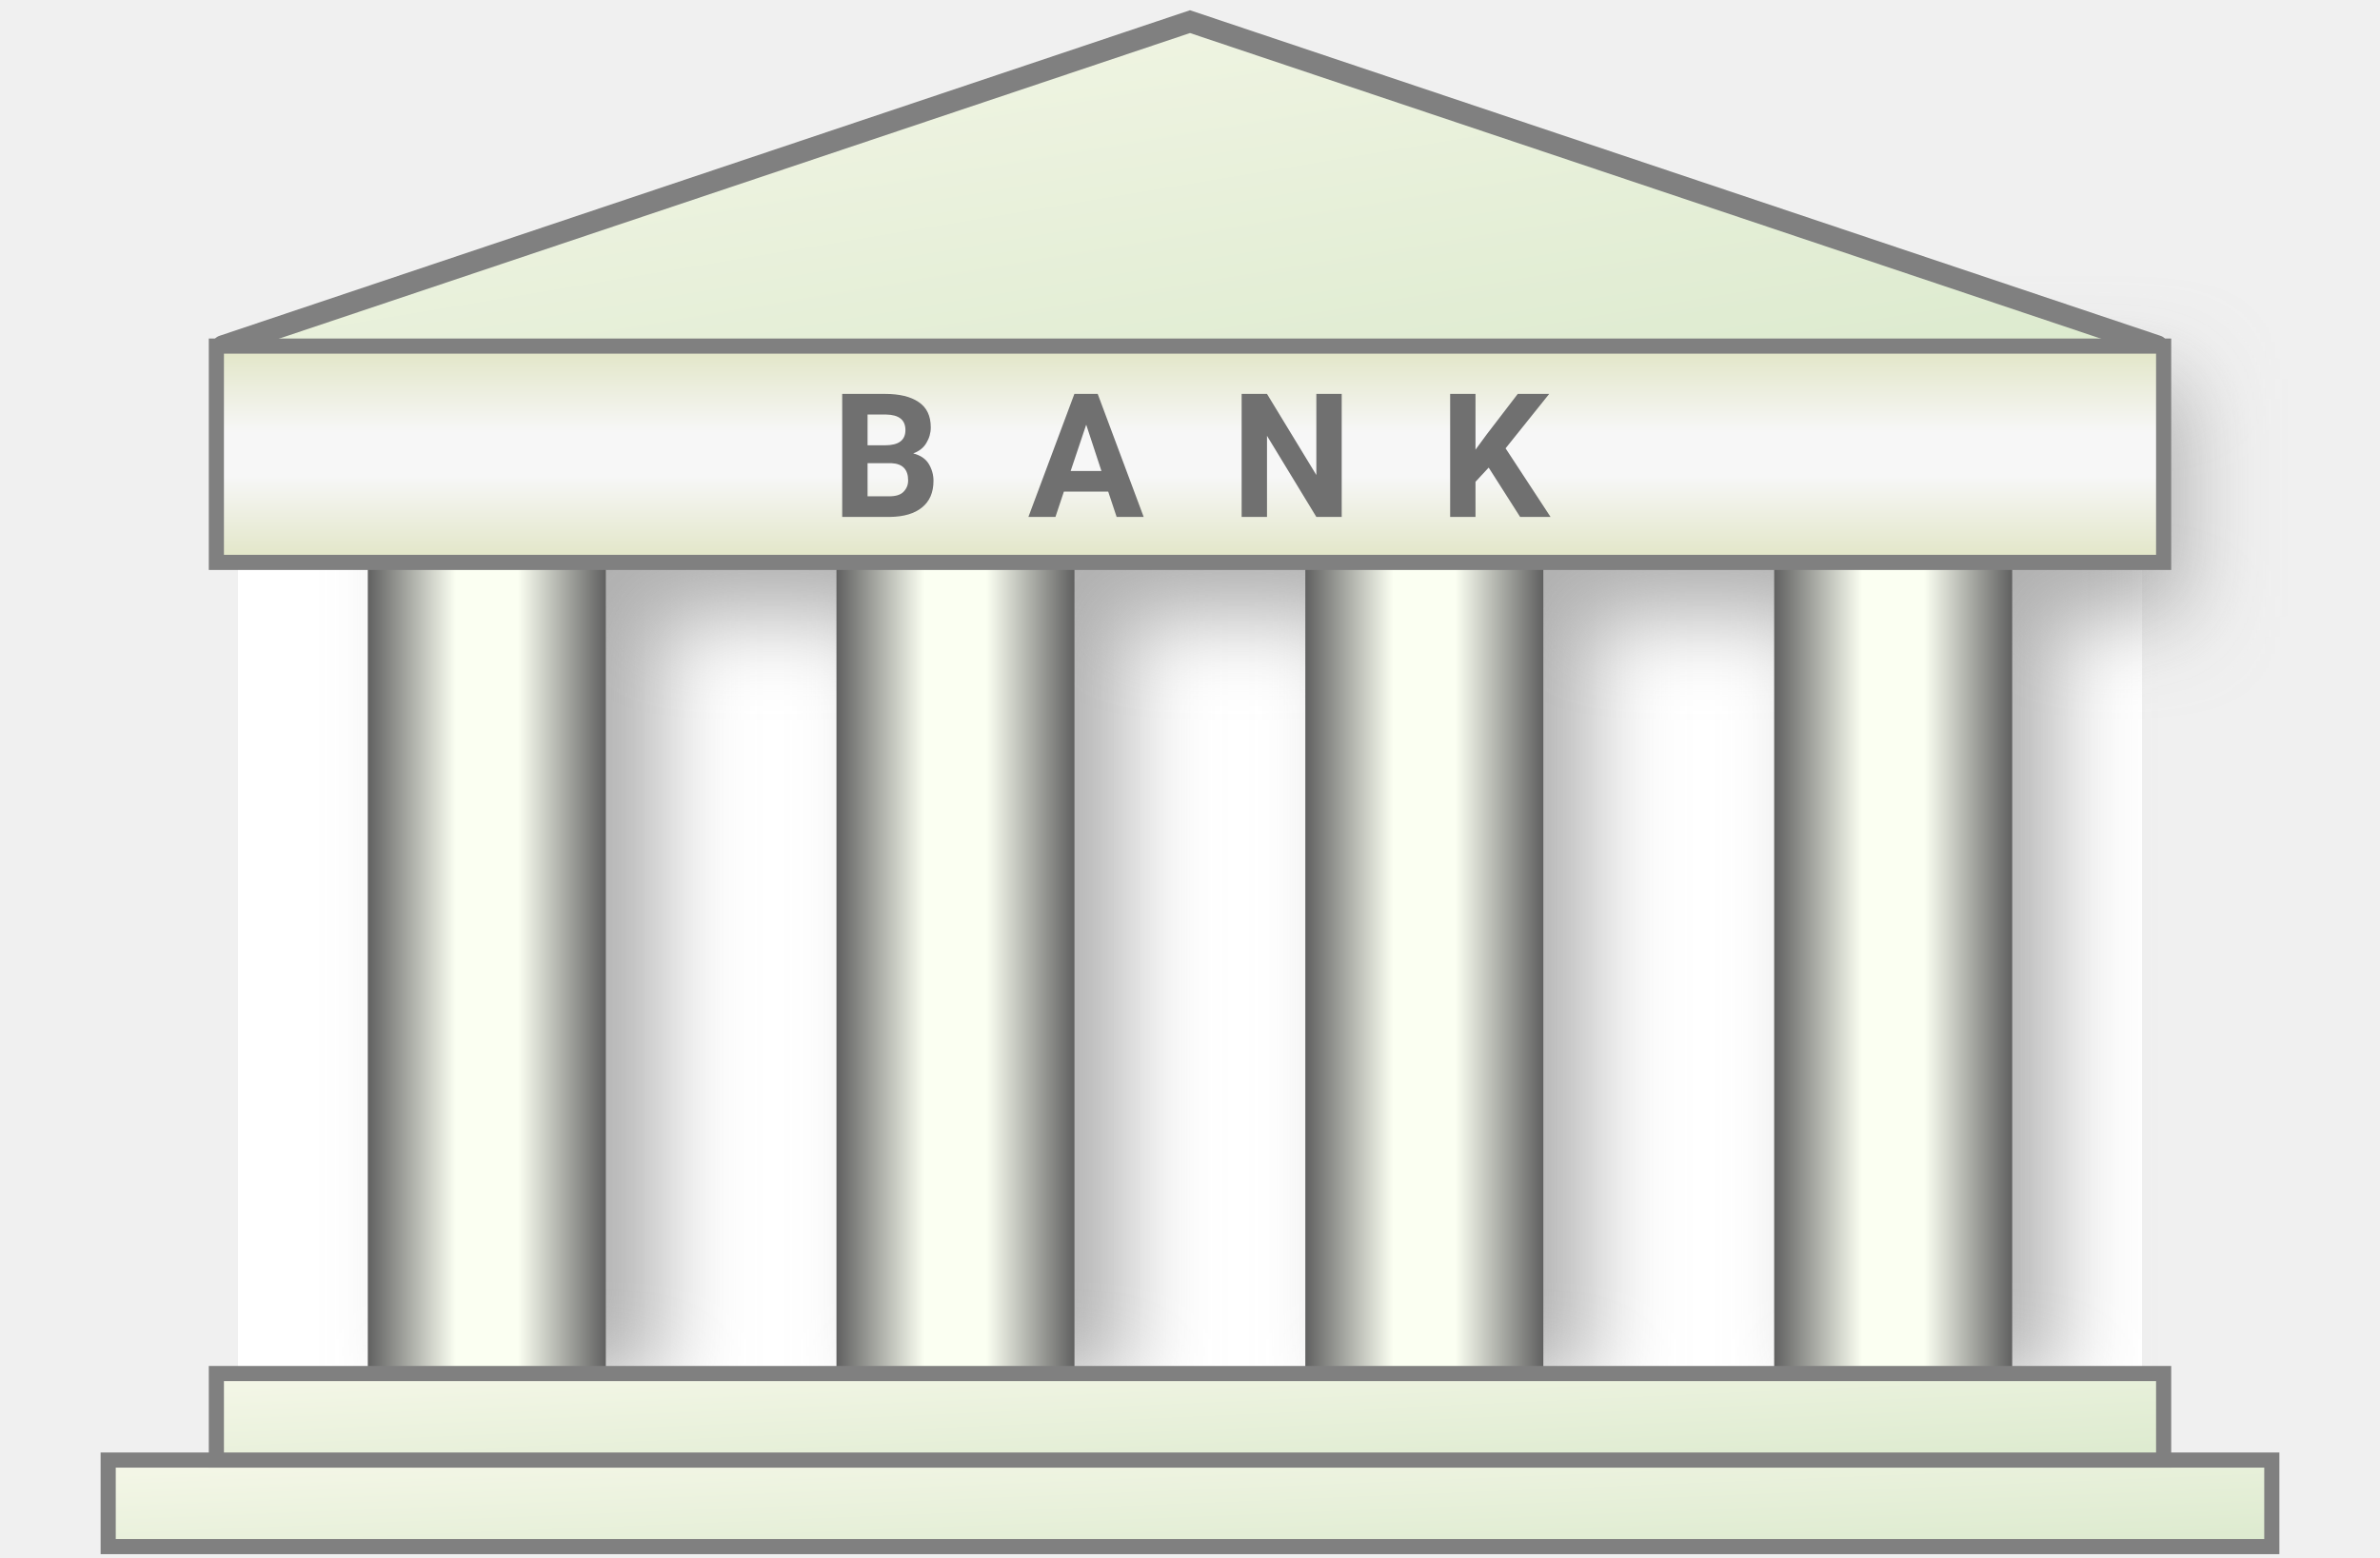
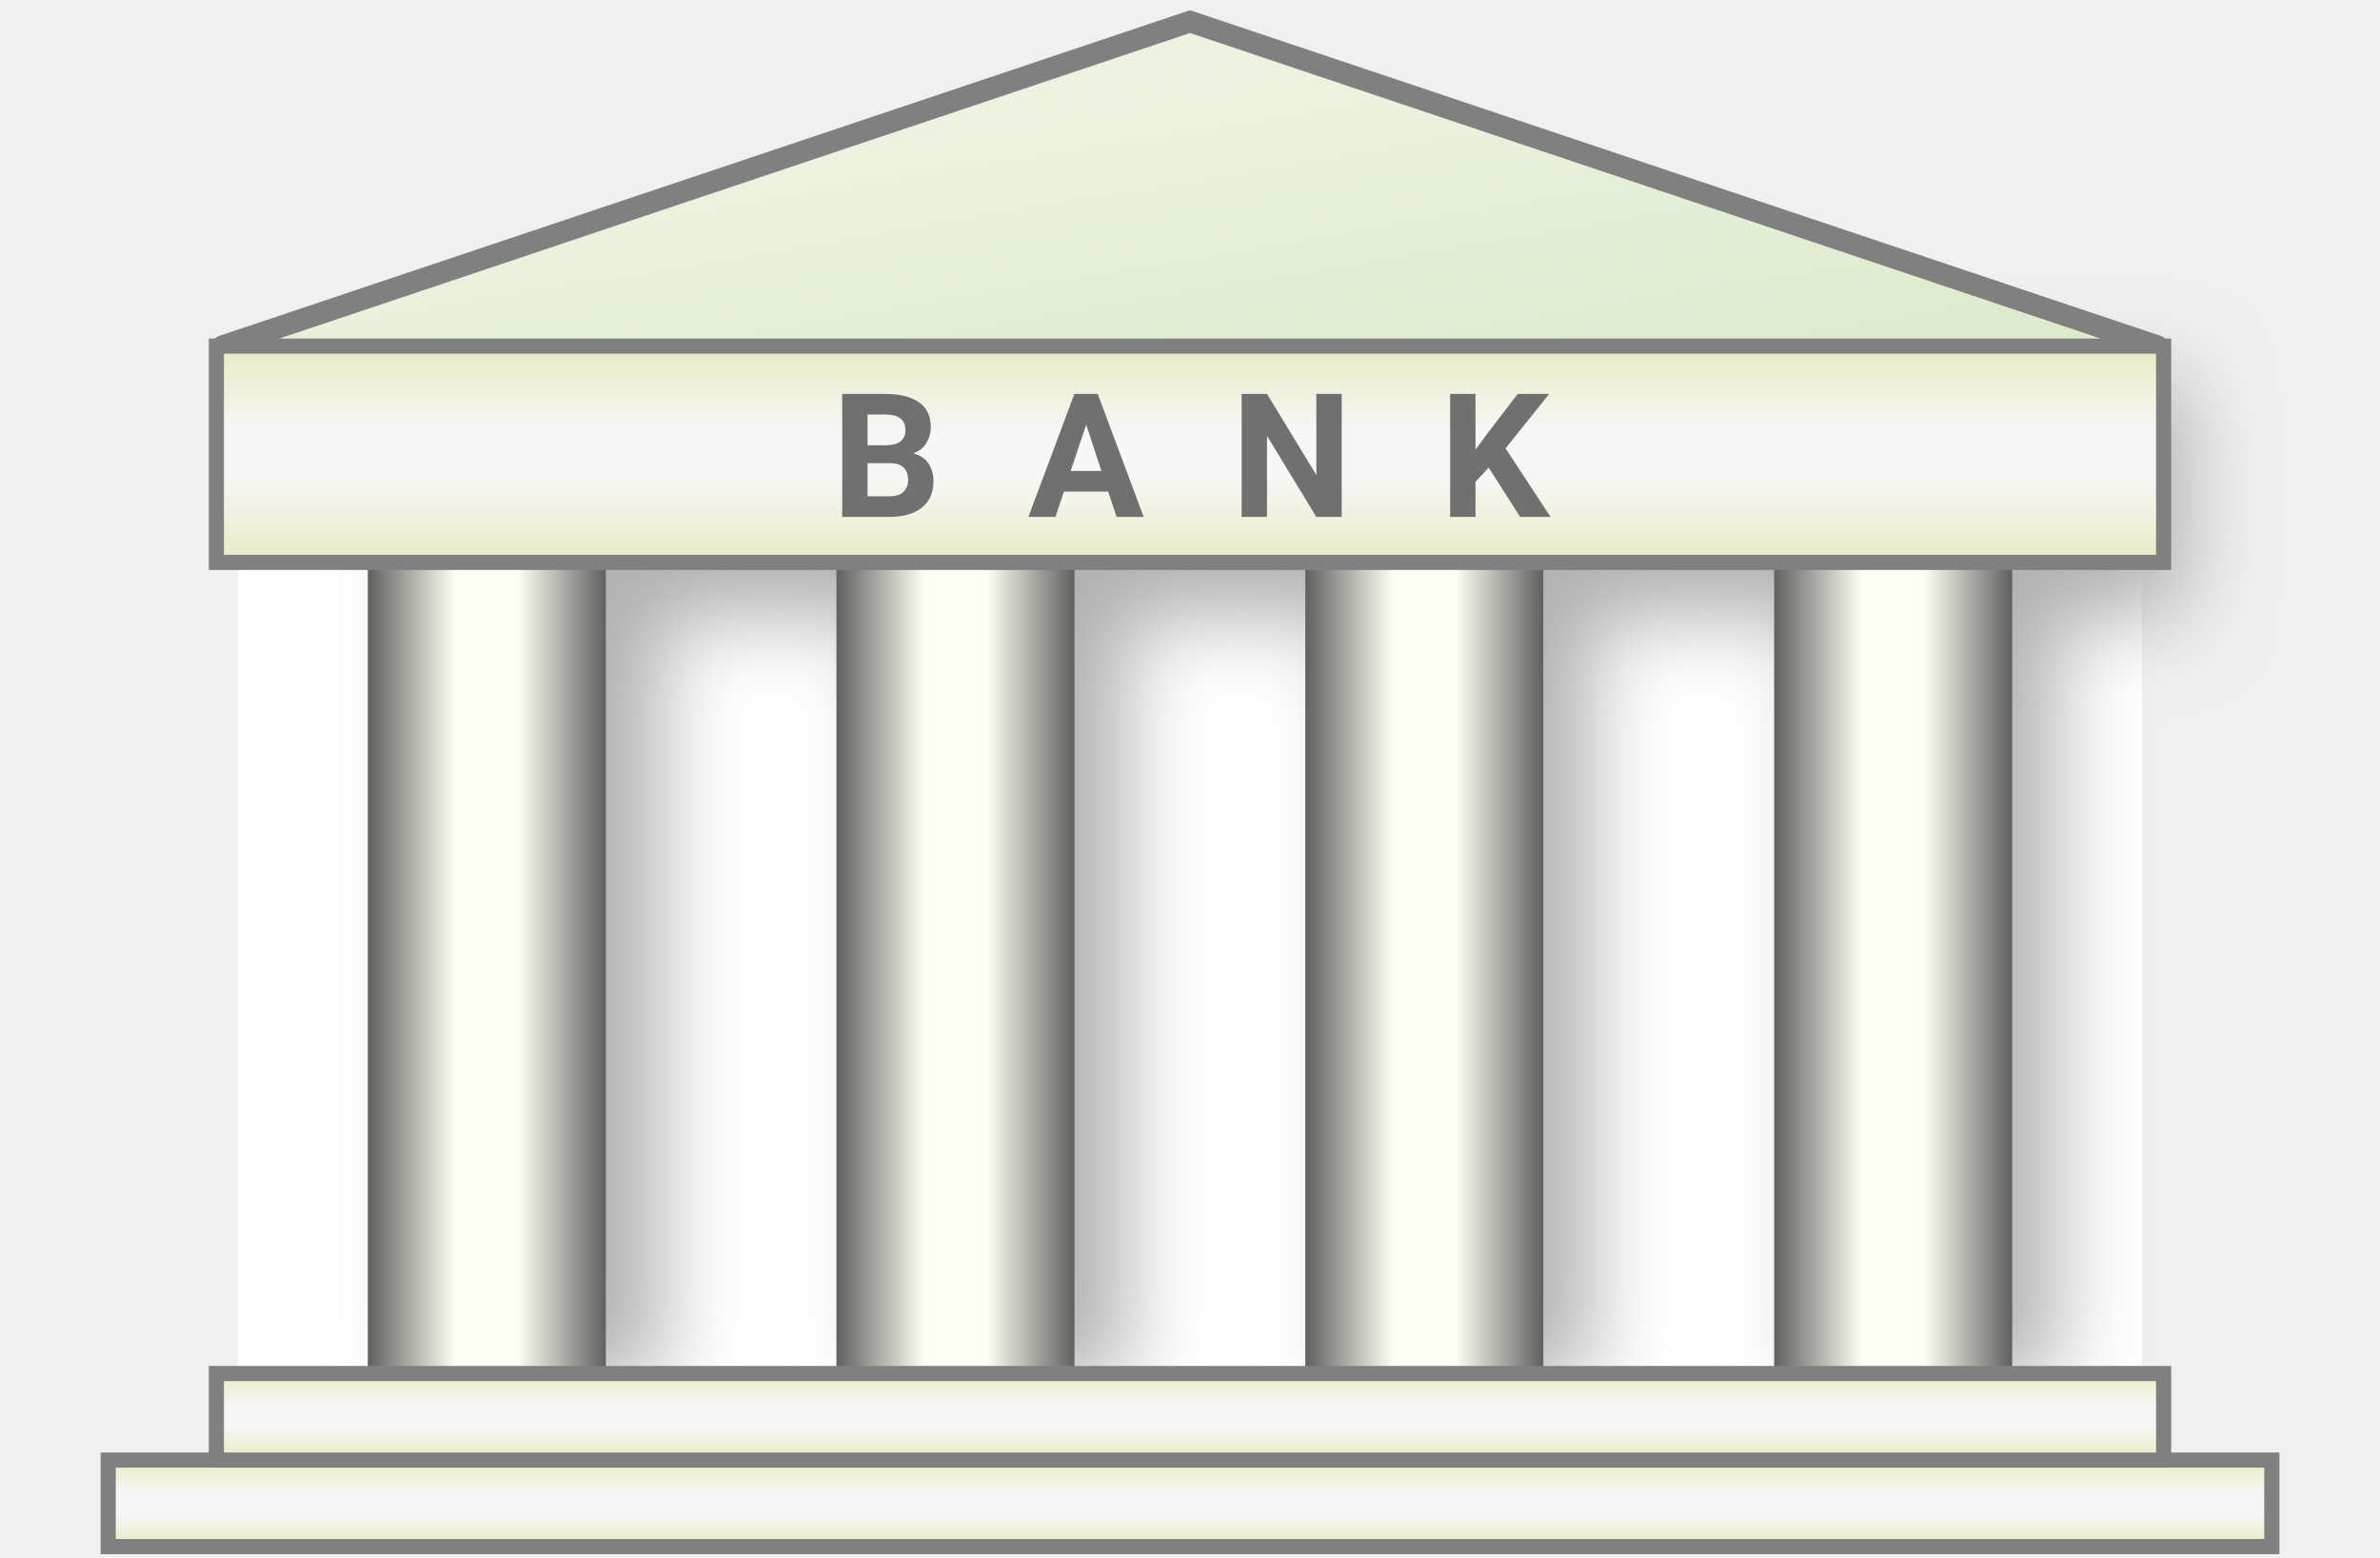
<svg xmlns="http://www.w3.org/2000/svg" width="110" height="72">
  <defs>
    <linearGradient id="bankPillar" x1="0" x2="1">
      <stop offset="0" stop-color="#606060" />
-       <stop offset="0.37" stop-color="#fbfff2" />
-       <stop offset="0.63" stop-color="#fbfff2" />
+       <stop offset="0.37" stop-color="#fdfff2" />
+       <stop offset="0.63" stop-color="#fdfff2" />
      <stop offset="1" stop-color="#606060" />
    </linearGradient>
    <filter height="200%" id="bankShaddow" width="200%" x="-50%" y="-50%">
      <feGaussianBlur stdDeviation="2" />
    </filter>
    <linearGradient id="bankFront" x1="0.5" x2="0.5" y1="0" y2="1">
-       <stop offset="0" stop-color="#e1e5c5" />
+       <stop offset="0" stop-color="#eaeac5" />
      <stop offset="0.4" stop-color="#f7f7f7" />
      <stop offset="0.6" stop-color="#f7f7f7" />
-       <stop offset="1" stop-color="#e1e5c5" />
+       <stop offset="1" stop-color="#eaeac5" />
    </linearGradient>
    <linearGradient id="bankRoof" x1="0" x2="1" y1="0" y2="1">
      <stop offset="0" stop-color="#f5f7e8" />
      <stop offset="1" stop-color="#dceace" />
    </linearGradient>
  </defs>
  <rect x="11" y="17" width="88" height="50" fill="white" />
  <g fill="#b0b0b0" filter="url(#bankShaddow)">
    <path d="m19.5,17.5l21.67,0l0,11l-10.67,0l0,35.5l-11,0" />
    <path d="m41,17.5l21.67,0l0,11l-10.67,0l0,35.5l-11,0" />
    <path d="m62.5,17.5l21.67,0l0,11l-10.67,0l0,35.5l-11,0" />
    <path d="m 84,17.5 h 17 v 11 H 95 V 64 H 84" />
  </g>
  <rect fill="url(#bankPillar)" height="37.5" width="11" x="17" y="26" />
  <rect fill="url(#bankPillar)" height="37.5" width="11" x="38.66" y="26" />
  <rect fill="url(#bankPillar)" height="37.5" width="11" x="60.33" y="26" />
  <rect fill="url(#bankPillar)" height="37.5" width="11" x="82" y="26" />
  <path d="m10.3,16 l44.70,-15 l44.70,15" fill="url(#bankRoof)" stroke="grey" stroke-width="1" stroke-linecap="round" />
  <g stroke-width="0.7" stroke="grey">
    <rect fill="url(#bankFront)" height="10" width="90" x="10" y="16" />
-     <rect fill="url(#bankRoof)" height="4" width="100" x="5" y="67.5" />
-     <rect fill="url(#bankRoof)" height="4" width="90" x="10" y="63.5" />
+     <rect fill="url(#bankFront)" height="4" width="100" x="5" y="67.5" />
+     <rect fill="url(#bankFront)" height="4" width="90" x="10" y="63.5" />
  </g>
  <text x="55" y="23.9" font-size="8" font-weight="bold" font-family="Roboto,sans-serif" text-anchor="middle" fill="#707070">
B  A  N  K
</text>
</svg>
